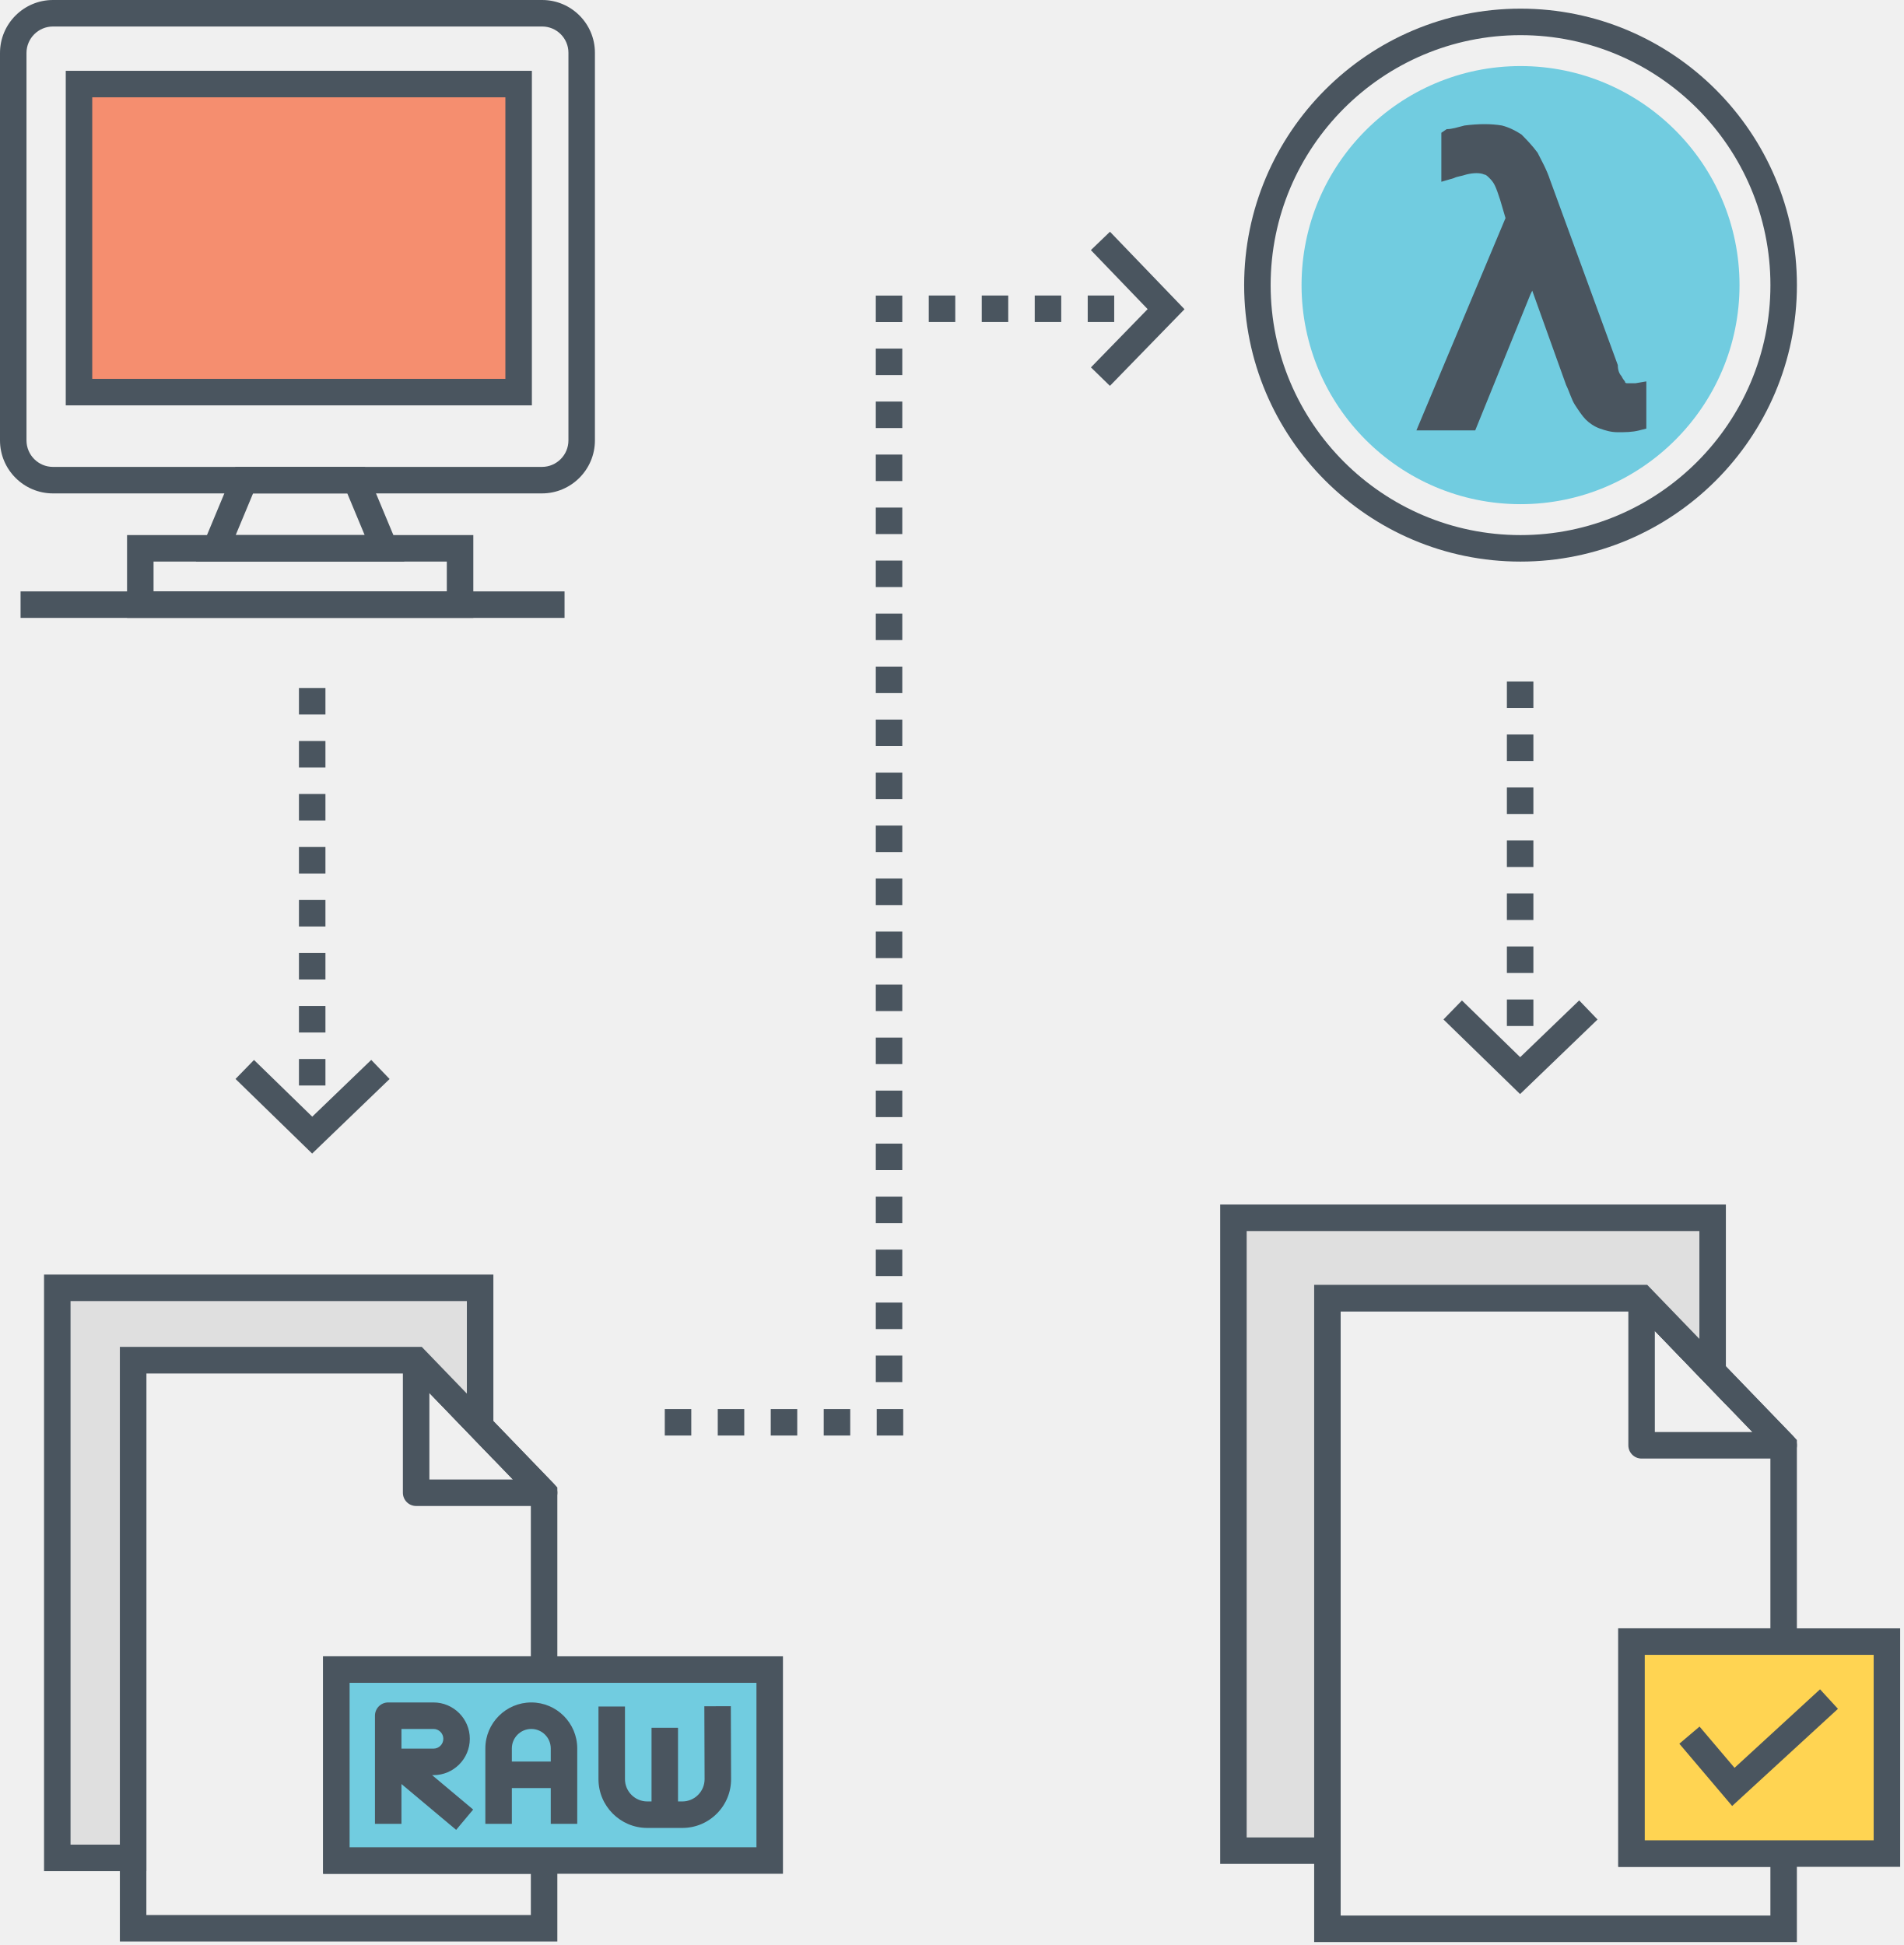
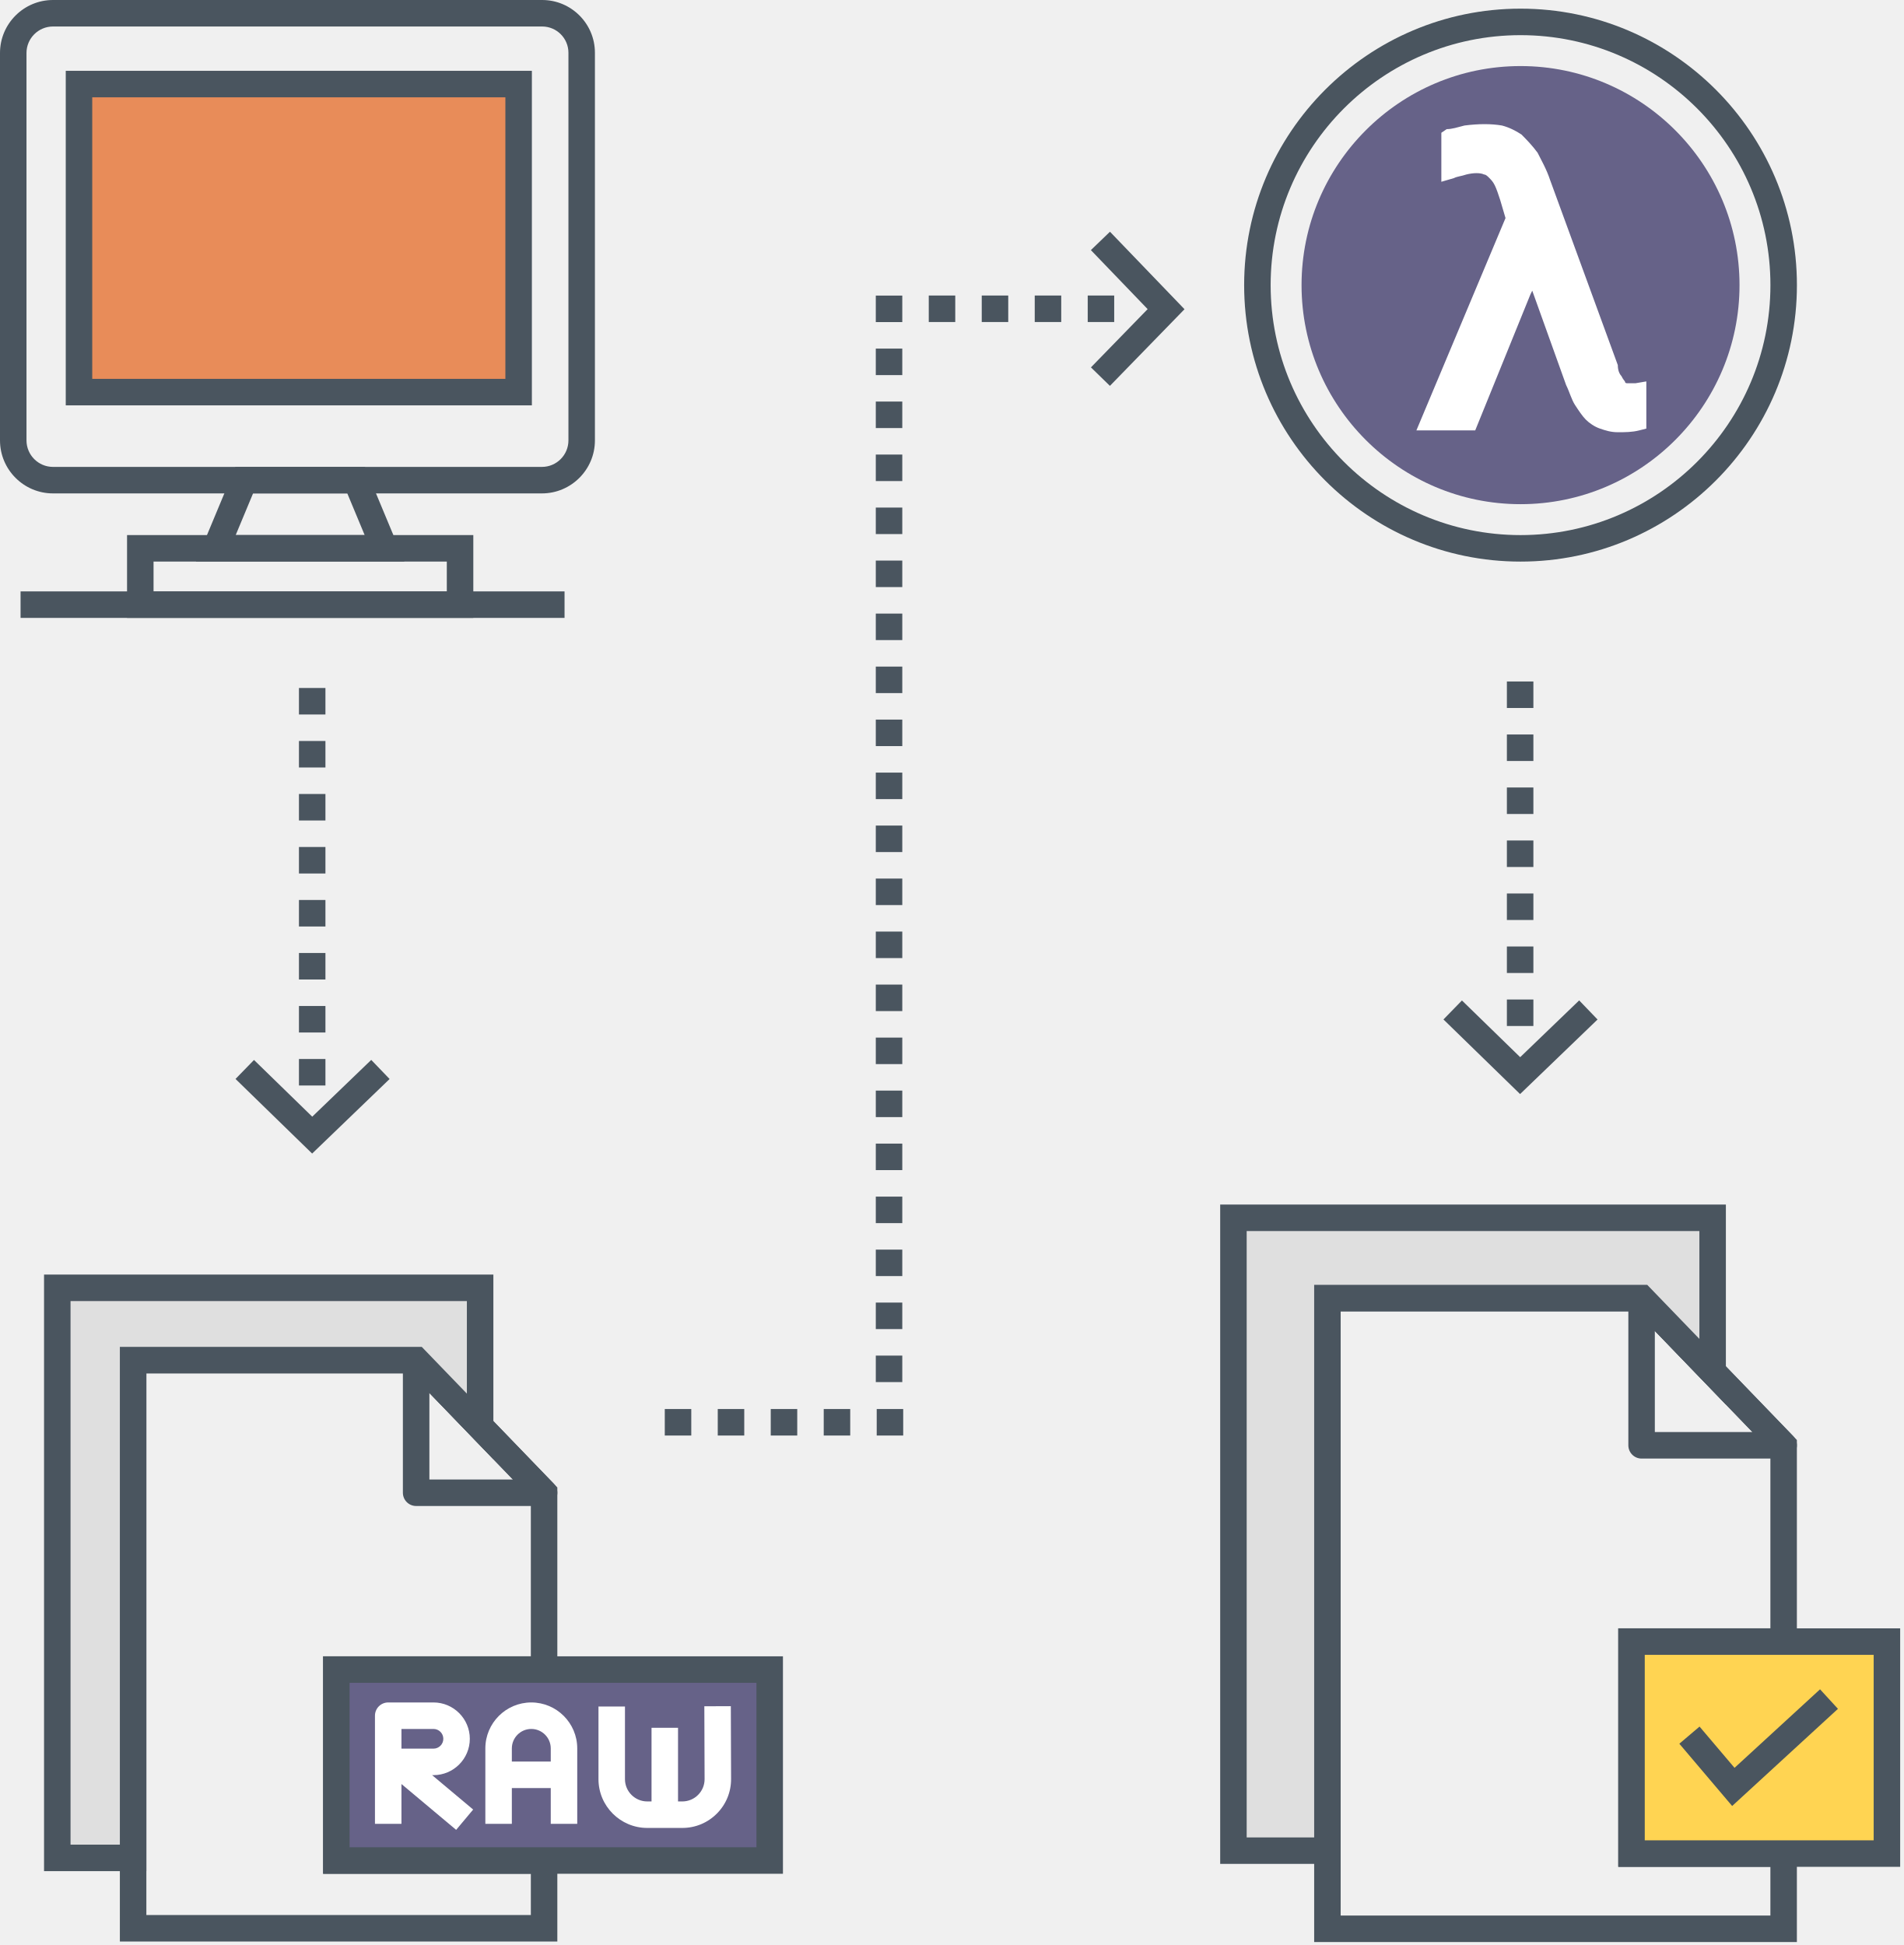
<svg xmlns="http://www.w3.org/2000/svg" width="414px" height="423px" viewBox="0 0 414 423" version="1.1">
  <g id="Page-1" stroke="none" stroke-width="1" fill="none" fill-rule="evenodd">
-     <g id="built-for-devs" transform="translate(-317, -5707)" fill-rule="nonzero">
-       <g id="lambdas" transform="translate(317, 5707)">
-         <g id="REINFORCEMENT-LEARNING">
-           <g id="Group-2">
-             <rect id="Rectangle" fill="#F58E6F" x="17.179" y="18.283" width="95.6" height="66.992" />
-             <path d="M117.896,0 L11.523,0 C5.169,0 0,5.169 0,11.521 L0,95.778 C0,102.134 5.169,107.306 11.523,107.306 L117.846,107.306 C124.199,107.306 129.368,102.134 129.368,95.778 L129.368,11.472 C129.368,5.146 124.222,0 117.896,0 Z M123.608,95.778 C123.608,98.956 121.023,101.542 117.847,101.542 L11.523,101.542 C8.346,101.542 5.761,98.956 5.761,95.778 L5.761,11.521 C5.761,8.346 8.346,5.763 11.523,5.763 L117.895,5.763 C121.045,5.763 123.608,8.325 123.608,11.472 L123.608,95.778 L123.608,95.778 Z" id="Shape" fill="#4A555F" />
-             <path d="M14.299,15.401 L14.299,88.157 L115.658,88.157 L115.658,15.401 L14.299,15.401 L14.299,15.401 Z M109.897,82.394 L20.059,82.394 L20.059,21.164 L109.897,21.164 L109.897,82.394 Z" id="Shape" fill="#4A555F" />
-             <path d="M79.361,101.539 L51.189,101.539 L42.61,122.129 L87.939,122.129 L79.361,101.539 Z M51.254,116.367 L55.03,107.303 L75.521,107.303 L79.297,116.367 L51.254,116.367 Z" id="Shape" fill="#4A555F" />
-             <path d="M27.628,116.367 L27.628,134.381 L102.923,134.381 L102.923,116.367 L27.628,116.367 Z M97.162,128.618 L33.389,128.618 L33.389,122.13 L97.162,122.13 L97.162,128.618 Z" id="Shape" fill="#4A555F" />
-             <rect id="Rectangle" fill="#4A555F" x="4.473" y="128.618" width="118.289" height="5.763" />
-           </g>
-           <path d="M156.08,312.2 L161.841,312.2 L161.841,306.436 L156.08,306.436 L156.08,312.2 Z M144.559,312.2 L150.32,312.2 L150.32,306.436 L144.559,306.436 L144.559,312.2 Z M179.123,312.2 L184.884,312.2 L184.884,306.436 L179.123,306.436 L179.123,312.2 Z M190.645,306.436 L190.645,312.2 L196.406,312.2 L196.406,306.436 L190.645,306.436 Z M167.602,312.2 L173.363,312.2 L173.363,306.436 L167.602,306.436 L167.602,312.2 Z" id="Shape" fill="#4A555F" />
-           <path d="M196.206,110.389 L190.445,110.389 L190.445,116.152 L196.206,116.152 L196.206,110.389 Z M196.206,133.442 L190.445,133.442 L190.445,139.205 L196.206,139.205 L196.206,133.442 Z M196.206,121.915 L190.445,121.915 L190.445,127.679 L196.206,127.679 L196.206,121.915 Z M196.206,156.496 L190.445,156.496 L190.445,162.259 L196.206,162.259 L196.206,156.496 Z M196.206,144.969 L190.445,144.969 L190.445,150.732 L196.206,150.732 L196.206,144.969 Z M196.206,168.022 L190.445,168.022 L190.445,173.786 L196.206,173.786 L196.206,168.022 Z M196.206,64.282 L190.445,64.282 L190.445,70.045 L196.206,70.045 L196.206,64.282 Z M196.206,98.862 L190.445,98.862 L190.445,104.625 L196.206,104.625 L196.206,98.862 Z M196.206,75.808 L190.445,75.808 L190.445,81.572 L196.206,81.572 L196.206,75.808 Z M196.206,87.335 L190.445,87.335 L190.445,93.098 L196.206,93.098 L196.206,87.335 Z M190.446,231.42 L196.206,231.42 L196.206,225.657 L190.446,225.657 L190.446,231.42 Z M190.446,219.894 L196.206,219.894 L196.206,214.13 L190.446,214.13 L190.446,219.894 Z M196.206,185.312 L196.206,179.549 L190.445,179.549 L190.446,185.312 L196.206,185.312 Z M190.446,208.366 L196.206,208.366 L196.206,202.603 L190.446,202.603 L190.446,208.366 Z M190.446,254.474 L196.206,254.474 L196.206,248.71 L190.446,248.71 L190.446,254.474 Z M190.446,196.839 L196.206,196.839 L196.206,191.076 L190.446,191.076 L190.446,196.839 Z M190.446,242.946 L196.206,242.946 L196.206,237.183 L190.446,237.183 L190.446,242.946 Z M190.446,289.054 L196.206,289.054 L196.206,283.291 L190.446,283.291 L190.446,289.054 Z M190.446,300.581 L196.206,300.581 L196.206,294.817 L190.446,294.817 L190.446,300.581 Z M190.446,277.527 L196.206,277.527 L196.206,271.764 L190.446,271.764 L190.446,277.527 Z M190.446,266.001 L196.206,266.001 L196.206,260.237 L190.446,260.237 L190.446,266.001 Z" id="Shape" fill="#4A555F" />
-           <path d="M213.485,70.034 L219.246,70.034 L219.246,64.27 L213.485,64.27 L213.485,70.034 Z M201.964,70.034 L207.725,70.034 L207.725,64.27 L201.964,64.27 L201.964,70.034 Z M236.529,64.27 L236.529,70.034 L242.289,70.034 L242.289,64.27 L236.529,64.27 Z M225.007,70.034 L230.768,70.034 L230.768,64.27 L225.007,64.27 L225.007,70.034 Z" id="Shape" fill="#4A555F" />
-           <g id="Group" transform="translate(265.334, 261.9716)">
-             <path d="M125.405,97.92 L125.405,51.201 L92.861,17.45 L20.437,17.45 L20.437,160.384 L125.405,160.384 L125.405,138.264 L92.326,138.264 L92.326,97.92 L125.405,97.92 L125.405,97.92 Z M119.645,144.028 L119.645,154.622 L26.198,154.622 L26.198,23.215 L90.415,23.215 L119.645,53.528 L119.645,92.157 L86.566,92.157 L86.566,144.028 L119.645,144.028 L119.645,144.028 Z" id="Shape" fill="#4A555F" />
-             <path d="M124.604,50.354 L93.709,18.336 C92.895,17.493 91.65,17.223 90.558,17.666 C89.47,18.106 88.757,19.163 88.757,20.338 L88.757,52.356 C88.757,53.948 90.046,55.238 91.637,55.238 L122.532,55.238 C123.688,55.238 124.732,54.546 125.183,53.482 C125.634,52.418 125.406,51.186 124.604,50.354 Z M94.517,49.474 L94.517,27.471 L115.748,49.474 L94.517,49.474 Z" id="Shape" fill="#4A555F" />
-             <polygon id="Path" fill="#DFDFDF" points="2.88 2.882 2.88 140.511 23.316 140.511 23.316 20.338 91.637 20.338 107.084 36.347 107.084 2.882" />
-             <path d="M2.84217094e-14,0 L2.84217094e-14,143.392 L26.197,143.392 L26.197,23.219 L90.415,23.219 L109.965,43.48 L109.965,0 L2.84217094e-14,0 Z M104.204,29.212 L92.859,17.455 L20.436,17.455 L20.436,137.629 L5.76,137.629 L5.76,5.763 L104.204,5.763 L104.204,29.212 L104.204,29.212 Z" id="Shape" fill="#4A555F" />
-             <rect id="Rectangle" fill="#FFD452" x="89.446" y="95.046" width="55.539" height="46.1" />
-             <path d="M86.565,92.164 L86.565,144.028 L147.865,144.028 L147.865,92.164 L86.565,92.164 Z M142.104,138.264 L92.326,138.264 L92.326,97.927 L142.104,97.927 L142.104,138.264 Z" id="Shape" fill="#4A555F" />
-             <polygon id="Path" fill="#4A555F" points="130.441 105.421 111.847 122.498 104.238 113.525 99.846 117.253 111.33 130.796 134.336 109.666" />
-           </g>
-           <g id="Group-3" transform="translate(9.577253, 277.1932)">
-             <path d="M111.617,88.78 L111.617,46.294 L82.135,15.721 L16.488,15.721 L16.488,145.051 L111.617,145.051 L111.617,124.553 L66.446,124.553 L66.446,88.781 L111.617,88.781 L111.617,88.78 Z M105.857,130.315 L105.857,139.286 L22.249,139.286 L22.249,21.484 L79.689,21.484 L105.857,48.621 L105.857,83.018 L60.686,83.018 L60.686,130.316 L105.857,130.316 L105.857,130.315 Z" id="Shape" fill="#4A555F" />
-             <path d="M110.815,45.447 L82.985,16.605 C82.171,15.762 80.924,15.495 79.833,15.935 C78.745,16.375 78.032,17.433 78.032,18.607 L78.032,47.449 C78.032,49.041 79.321,50.331 80.913,50.331 L108.743,50.331 C109.9,50.331 110.943,49.639 111.395,48.575 C111.846,47.511 111.617,46.279 110.815,45.447 Z M83.793,44.567 L83.793,25.741 L101.959,44.567 L83.793,44.567 Z" id="Shape" fill="#4A555F" />
-             <polygon id="Path" fill="#DFDFDF" points="2.88 2.882 2.88 126.862 19.368 126.862 19.368 18.606 80.912 18.606 94.828 33.028 94.828 2.882" />
-             <path d="M2.13162821e-14,0 L2.13162821e-14,129.742 L22.248,129.742 L22.248,21.488 L79.69,21.488 L97.708,40.161 L97.708,0 L2.13162821e-14,0 Z M91.947,25.894 L82.135,15.725 L16.487,15.725 L16.487,123.98 L5.761,123.98 L5.761,5.764 L91.947,5.764 L91.947,25.894 Z" id="Shape" fill="#4A555F" />
-             <rect id="Rectangle" fill="#71CCE0" x="63.564" y="85.906" width="94.233" height="41.528" />
-             <path d="M60.684,83.024 L60.684,130.316 L160.678,130.316 L160.678,83.024 L60.684,83.024 Z M154.917,124.552 L66.445,124.552 L66.445,88.787 L154.917,88.787 L154.917,124.552 L154.917,124.552 Z" id="Shape" fill="#4A555F" />
-             <path d="M84.389,108.866 L84.686,108.866 C89.042,108.866 92.586,105.32 92.586,100.962 C92.586,96.603 89.042,93.057 84.686,93.057 L74.84,93.057 C73.249,93.057 71.96,94.347 71.96,95.938 L71.96,119.461 L77.721,119.461 L77.721,110.796 L89.614,120.766 L93.313,116.348 L84.389,108.866 Z M77.721,98.82 L84.687,98.82 C85.866,98.82 86.826,99.781 86.826,100.962 C86.826,102.142 85.866,103.102 84.687,103.102 L77.721,103.102 L77.721,98.82 Z" id="Shape" fill="#4A555F" />
-             <path d="M105.955,93.057 C100.446,93.057 95.964,97.542 95.964,103.053 L95.964,119.461 L101.725,119.461 L101.725,103.053 C101.725,100.72 103.623,98.82 105.955,98.82 C108.288,98.82 110.186,100.72 110.186,103.053 L110.186,119.461 L115.946,119.461 L115.946,103.053 C115.946,97.542 111.465,93.057 105.955,93.057 Z" id="Path" fill="#4A555F" />
-             <path d="M149.345,93.868 L143.584,93.888 L143.639,109.72 C143.644,111.019 143.142,112.239 142.225,113.159 C141.31,114.078 140.091,114.585 138.794,114.585 L131.169,114.585 C128.498,114.585 126.324,112.411 126.324,109.738 L126.324,93.944 L120.564,93.944 L120.564,109.738 C120.564,115.589 125.321,120.348 131.169,120.348 L138.794,120.348 C141.634,120.348 144.302,119.24 146.306,117.227 C148.311,115.215 149.41,112.541 149.4,109.7 L149.345,93.868 Z" id="Path" fill="#4A555F" />
-             <rect id="Rectangle" fill="#4A555F" x="132.101" y="98.569" width="5.761" height="18.897" />
-             <rect id="Rectangle" fill="#4A555F" x="98.844" y="105.912" width="14.222" height="5.763" />
-           </g>
-           <path d="M65.008,213.021 L70.768,213.021 L70.768,207.257 L65.008,207.257 L65.008,213.021 Z M65.008,224.548 L70.768,224.548 L70.768,218.785 L65.008,218.785 L65.008,224.548 Z M65.008,236.075 L70.768,236.075 L70.768,230.311 L65.008,230.311 L65.008,236.075 Z M65.008,201.494 L70.768,201.494 L70.768,195.73 L65.008,195.73 L65.008,201.494 Z M65.008,166.914 L70.768,166.914 L70.768,161.15 L65.008,161.15 L65.008,166.914 Z M65.008,149.623 L65.008,155.387 L70.768,155.387 L70.768,149.623 L65.008,149.623 Z M65.008,189.968 L70.768,189.968 L70.768,184.204 L65.008,184.204 L65.008,189.968 Z M65.008,178.44 L70.768,178.44 L70.768,172.677 L65.008,172.677 L65.008,178.44 Z" id="Shape" fill="#4A555F" />
-           <polygon id="Path" fill="#4A555F" points="80.727 230.509 67.899 242.856 55.233 230.521 51.214 234.65 67.877 250.877 84.721 234.662" />
-           <path d="M327.679,200.081 L333.44,200.081 L333.44,194.317 L327.679,194.317 L327.679,200.081 Z M327.679,211.607 L333.44,211.607 L333.44,205.844 L327.679,205.844 L327.679,211.607 Z M327.679,223.134 L333.44,223.134 L333.44,217.371 L327.679,217.371 L327.679,223.134 Z M327.679,148.21 L327.679,153.974 L333.44,153.974 L333.44,148.21 L327.679,148.21 Z M327.679,165.5 L333.44,165.5 L333.44,159.737 L327.679,159.737 L327.679,165.5 Z M327.679,188.554 L333.44,188.554 L333.44,182.79 L327.679,182.79 L327.679,188.554 Z M327.679,177.027 L333.44,177.027 L333.44,171.264 L327.679,171.264 L327.679,177.027 Z" id="Shape" fill="#4A555F" />
-           <polygon id="Path" fill="#4A555F" points="343.398 217.569 330.571 229.917 317.905 217.582 313.886 221.711 330.548 237.938 347.393 221.723" />
-           <polygon id="Path" fill="#4A555F" points="241.368 50.398 237.217 54.394 249.559 67.227 237.229 79.898 241.356 83.919 257.576 67.25" />
-           <path d="M330.646,1.882 C297.507,1.882 270.545,28.855 270.545,62.009 C270.545,95.164 297.506,122.136 330.646,122.136 C363.785,122.136 390.746,95.163 390.746,62.009 C390.746,28.855 363.785,1.882 330.646,1.882 Z M330.646,116.373 C300.683,116.373 276.306,91.986 276.306,62.009 C276.306,32.033 300.683,7.645 330.646,7.645 C360.608,7.645 384.986,32.033 384.986,62.009 C384.986,91.985 360.608,116.373 330.646,116.373 Z" id="Shape" fill="#4A555F" />
-           <path d="M330.646,14.368 C304.388,14.368 283.027,35.74 283.027,62.008 C283.027,88.276 304.389,109.648 330.646,109.648 C356.902,109.648 378.265,88.276 378.265,62.008 C378.265,35.74 356.902,14.368 330.646,14.368 Z" id="Path" fill="#71CCE0" />
+     <g id="t-lambdas" fill-rule="nonzero">
+       <g id="REINFORCEMENT-LEARNING">
+         <g id="Group-2">
+           <rect id="Rectangle" fill="#E88C59" x="17.179" y="18.283" width="95.6" height="66.992" />
+           <path d="M117.896,0 L11.523,0 C5.169,0 0,5.169 0,11.521 L0,95.778 C0,102.134 5.169,107.306 11.523,107.306 L117.846,107.306 C124.199,107.306 129.368,102.134 129.368,95.778 L129.368,11.472 C129.368,5.146 124.222,0 117.896,0 Z M123.608,95.778 C123.608,98.956 121.023,101.542 117.847,101.542 L11.523,101.542 C8.346,101.542 5.761,98.956 5.761,95.778 L5.761,11.521 C5.761,8.346 8.346,5.763 11.523,5.763 L117.895,5.763 C121.045,5.763 123.608,8.325 123.608,11.472 L123.608,95.778 L123.608,95.778 Z" id="Shape" fill="#4A555F" />
+           <path d="M14.299,15.401 L14.299,88.157 L115.658,88.157 L115.658,15.401 L14.299,15.401 L14.299,15.401 Z M109.897,82.394 L20.059,82.394 L20.059,21.164 L109.897,21.164 L109.897,82.394 Z" id="Shape" fill="#4A555F" />
+           <path d="M79.361,101.539 L51.189,101.539 L42.61,122.129 L87.939,122.129 L79.361,101.539 Z M51.254,116.367 L55.03,107.303 L75.521,107.303 L79.297,116.367 L51.254,116.367 Z" id="Shape" fill="#4A555F" />
+           <path d="M27.628,116.367 L27.628,134.381 L102.923,134.381 L102.923,116.367 L27.628,116.367 Z M97.162,128.618 L33.389,128.618 L33.389,122.13 L97.162,122.13 L97.162,128.618 Z" id="Shape" fill="#4A555F" />
+           <rect id="Rectangle" fill="#4A555F" x="4.473" y="128.618" width="118.289" height="5.763" />
        </g>
-         <g id="Lambda" transform="translate(308, 27)" fill="#4A555F">
-           <path d="M47.674,56.343 C47.674,56.343 47.287,56.343 47.287,56.343 L46.512,56.343 C46.124,56.343 45.736,56.343 45.736,56.343 C45.736,56.343 45.349,56.343 45.349,55.948 C45.349,55.948 44.961,55.554 44.574,54.764 C44.186,54.37 43.798,53.58 43.798,52.396 L29.07,12.137 C28.295,9.769 27.132,7.795 26.357,6.216 C25.194,4.638 24.031,3.454 22.868,2.27 C21.705,1.48 20.155,0.691 18.605,0.296 C16.279,-0.099 13.566,-0.099 10.465,0.296 C8.915,0.691 7.752,1.085 6.589,1.085 L5.426,1.875 L5.426,12.532 L8.14,11.742 C8.915,11.348 9.69,11.348 10.853,10.953 C12.403,10.558 13.953,10.558 14.729,10.953 C15.116,10.953 15.504,11.348 15.891,11.742 C16.279,12.137 16.667,12.532 17.054,13.321 C17.442,14.11 17.829,15.295 18.217,16.479 L19.38,20.426 L0,66.605 L12.791,66.605 L24.806,37.003 L25.194,36.214 L32.558,56.738 C33.333,58.317 33.721,59.895 34.496,61.08 C35.271,62.264 36.047,63.448 36.822,64.237 C37.597,65.027 38.76,65.816 39.922,66.211 C41.085,66.605 42.248,67 43.798,67 C45.349,67 46.899,67 48.45,66.605 L50,66.211 L50,55.948 L47.674,56.343 Z" id="Path" />
+         <path d="M156.08,312.2 L161.841,312.2 L161.841,306.436 L156.08,306.436 L156.08,312.2 Z M144.559,312.2 L150.32,312.2 L150.32,306.436 L144.559,306.436 L144.559,312.2 Z M179.123,312.2 L184.884,312.2 L184.884,306.436 L179.123,306.436 L179.123,312.2 Z M190.645,306.436 L190.645,312.2 L196.406,312.2 L196.406,306.436 L190.645,306.436 Z M167.602,312.2 L173.363,312.2 L173.363,306.436 L167.602,306.436 L167.602,312.2 Z" id="Shape" fill="#4A555F" />
+         <path d="M196.206,110.389 L190.445,110.389 L190.445,116.152 L196.206,116.152 L196.206,110.389 Z M196.206,133.442 L190.445,133.442 L190.445,139.205 L196.206,139.205 L196.206,133.442 Z M196.206,121.915 L190.445,121.915 L190.445,127.679 L196.206,127.679 L196.206,121.915 Z M196.206,156.496 L190.445,156.496 L190.445,162.259 L196.206,162.259 L196.206,156.496 Z M196.206,144.969 L190.445,144.969 L190.445,150.732 L196.206,150.732 L196.206,144.969 Z M196.206,168.022 L190.445,168.022 L190.445,173.786 L196.206,173.786 L196.206,168.022 Z M196.206,64.282 L190.445,64.282 L190.445,70.045 L196.206,70.045 L196.206,64.282 Z M196.206,98.862 L190.445,98.862 L190.445,104.625 L196.206,104.625 L196.206,98.862 Z M196.206,75.808 L190.445,75.808 L190.445,81.572 L196.206,81.572 L196.206,75.808 Z M196.206,87.335 L190.445,87.335 L190.445,93.098 L196.206,93.098 L196.206,87.335 Z M190.446,231.42 L196.206,231.42 L196.206,225.657 L190.446,225.657 L190.446,231.42 Z M190.446,219.894 L196.206,219.894 L196.206,214.13 L190.446,214.13 L190.446,219.894 Z M196.206,185.312 L196.206,179.549 L190.445,179.549 L190.446,185.312 L196.206,185.312 Z M190.446,208.366 L196.206,208.366 L196.206,202.603 L190.446,202.603 L190.446,208.366 Z M190.446,254.474 L196.206,254.474 L196.206,248.71 L190.446,248.71 L190.446,254.474 Z M190.446,196.839 L196.206,196.839 L196.206,191.076 L190.446,191.076 L190.446,196.839 Z M190.446,242.946 L196.206,242.946 L196.206,237.183 L190.446,237.183 L190.446,242.946 Z M190.446,289.054 L196.206,289.054 L196.206,283.291 L190.446,283.291 L190.446,289.054 Z M190.446,300.581 L196.206,300.581 L196.206,294.817 L190.446,294.817 L190.446,300.581 Z M190.446,277.527 L196.206,277.527 L196.206,271.764 L190.446,271.764 L190.446,277.527 Z M190.446,266.001 L196.206,266.001 L196.206,260.237 L190.446,260.237 L190.446,266.001 Z" id="Shape" fill="#4A555F" />
+         <path d="M213.485,70.034 L219.246,70.034 L219.246,64.27 L213.485,64.27 L213.485,70.034 Z M201.964,70.034 L207.725,70.034 L207.725,64.27 L201.964,64.27 L201.964,70.034 Z M236.529,64.27 L236.529,70.034 L242.289,70.034 L242.289,64.27 L236.529,64.27 Z M225.007,70.034 L230.768,70.034 L230.768,64.27 L225.007,64.27 L225.007,70.034 Z" id="Shape" fill="#4A555F" />
+         <g id="Group" transform="translate(265.334, 261.9716)">
+           <path d="M125.405,97.92 L125.405,51.201 L92.861,17.45 L20.437,17.45 L20.437,160.384 L125.405,160.384 L125.405,138.264 L92.326,138.264 L92.326,97.92 L125.405,97.92 L125.405,97.92 Z M119.645,144.028 L119.645,154.622 L26.198,154.622 L26.198,23.215 L90.415,23.215 L119.645,53.528 L119.645,92.157 L86.566,92.157 L86.566,144.028 L119.645,144.028 L119.645,144.028 Z" id="Shape" fill="#4A555F" />
+           <path d="M124.604,50.354 L93.709,18.336 C92.895,17.493 91.65,17.223 90.558,17.666 C89.47,18.106 88.757,19.163 88.757,20.338 L88.757,52.356 C88.757,53.948 90.046,55.238 91.637,55.238 L122.532,55.238 C123.688,55.238 124.732,54.546 125.183,53.482 C125.634,52.418 125.406,51.186 124.604,50.354 Z M94.517,49.474 L94.517,27.471 L115.748,49.474 L94.517,49.474 Z" id="Shape" fill="#4A555F" />
+           <polygon id="Path" fill="#DFDFDF" points="2.88 2.882 2.88 140.511 23.316 140.511 23.316 20.338 91.637 20.338 107.084 36.347 107.084 2.882" />
+           <path d="M2.84217094e-14,0 L2.84217094e-14,143.392 L26.197,143.392 L26.197,23.219 L90.415,23.219 L109.965,43.48 L109.965,0 L2.84217094e-14,0 Z M104.204,29.212 L92.859,17.455 L20.436,17.455 L20.436,137.629 L5.76,137.629 L5.76,5.763 L104.204,5.763 L104.204,29.212 L104.204,29.212 Z" id="Shape" fill="#4A555F" />
+           <rect id="Rectangle" fill="#FFD452" x="89.446" y="95.046" width="55.539" height="46.1" />
+           <path d="M86.565,92.164 L86.565,144.028 L147.865,144.028 L147.865,92.164 L86.565,92.164 Z M142.104,138.264 L92.326,138.264 L92.326,97.927 L142.104,97.927 L142.104,138.264 Z" id="Shape" fill="#4A555F" />
+           <polygon id="Path" fill="#4A555F" points="130.441 105.421 111.847 122.498 104.238 113.525 99.846 117.253 111.33 130.796 134.336 109.666" />
        </g>
+         <g id="Group-3" transform="translate(9.577253, 277.1932)">
+           <path d="M111.617,88.78 L111.617,46.294 L82.135,15.721 L16.488,15.721 L16.488,145.051 L111.617,145.051 L111.617,124.553 L66.446,124.553 L66.446,88.781 L111.617,88.781 L111.617,88.78 Z M105.857,130.315 L105.857,139.286 L22.249,139.286 L22.249,21.484 L79.689,21.484 L105.857,48.621 L105.857,83.018 L60.686,83.018 L60.686,130.316 L105.857,130.316 L105.857,130.315 Z" id="Shape" fill="#4A555F" />
+           <path d="M110.815,45.447 L82.985,16.605 C82.171,15.762 80.924,15.495 79.833,15.935 C78.745,16.375 78.032,17.433 78.032,18.607 L78.032,47.449 C78.032,49.041 79.321,50.331 80.913,50.331 L108.743,50.331 C109.9,50.331 110.943,49.639 111.395,48.575 C111.846,47.511 111.617,46.279 110.815,45.447 Z M83.793,44.567 L83.793,25.741 L101.959,44.567 L83.793,44.567 Z" id="Shape" fill="#4A555F" />
+           <polygon id="Path" fill="#DFDFDF" points="2.88 2.882 2.88 126.862 19.368 126.862 19.368 18.606 80.912 18.606 94.828 33.028 94.828 2.882" />
+           <path d="M2.13162821e-14,0 L2.13162821e-14,129.742 L22.248,129.742 L22.248,21.488 L79.69,21.488 L97.708,40.161 L97.708,0 L2.13162821e-14,0 Z M91.947,25.894 L82.135,15.725 L16.487,15.725 L16.487,123.98 L5.761,123.98 L5.761,5.764 L91.947,5.764 L91.947,25.894 Z" id="Shape" fill="#4A555F" />
+           <rect id="Rectangle" fill="#666288" x="63.564" y="85.906" width="94.233" height="41.528" />
+           <path d="M60.684,83.024 L60.684,130.316 L160.678,130.316 L160.678,83.024 L60.684,83.024 Z M154.917,124.552 L66.445,124.552 L66.445,88.787 L154.917,88.787 L154.917,124.552 L154.917,124.552 Z" id="Shape" fill="#4A555F" />
+           <path d="M84.389,108.866 L84.686,108.866 C89.042,108.866 92.586,105.32 92.586,100.962 C92.586,96.603 89.042,93.057 84.686,93.057 L74.84,93.057 C73.249,93.057 71.96,94.347 71.96,95.938 L71.96,119.461 L77.721,119.461 L77.721,110.796 L89.614,120.766 L93.313,116.348 L84.389,108.866 Z M77.721,98.82 L84.687,98.82 C85.866,98.82 86.826,99.781 86.826,100.962 C86.826,102.142 85.866,103.102 84.687,103.102 L77.721,103.102 L77.721,98.82 Z" id="Shape" fill="#FFFFFF" />
+           <path d="M105.955,93.057 C100.446,93.057 95.964,97.542 95.964,103.053 L95.964,119.461 L101.725,119.461 L101.725,103.053 C101.725,100.72 103.623,98.82 105.955,98.82 C108.288,98.82 110.186,100.72 110.186,103.053 L110.186,119.461 L115.946,119.461 L115.946,103.053 C115.946,97.542 111.465,93.057 105.955,93.057 Z" id="Path" fill="#FFFFFF" />
+           <path d="M149.345,93.868 L143.584,93.888 L143.639,109.72 C143.644,111.019 143.142,112.239 142.225,113.159 C141.31,114.078 140.091,114.585 138.794,114.585 L131.169,114.585 C128.498,114.585 126.324,112.411 126.324,109.738 L126.324,93.944 L120.564,93.944 L120.564,109.738 C120.564,115.589 125.321,120.348 131.169,120.348 L138.794,120.348 C141.634,120.348 144.302,119.24 146.306,117.227 C148.311,115.215 149.41,112.541 149.4,109.7 L149.345,93.868 Z" id="Path" fill="#FFFFFF" />
+           <rect id="Rectangle" fill="#FFFFFF" x="132.101" y="98.569" width="5.761" height="18.897" />
+           <rect id="Rectangle" fill="#FFFFFF" x="98.844" y="105.912" width="14.222" height="5.763" />
+         </g>
+         <path d="M65.008,213.021 L70.768,213.021 L70.768,207.257 L65.008,207.257 L65.008,213.021 Z M65.008,224.548 L70.768,224.548 L70.768,218.785 L65.008,218.785 L65.008,224.548 Z M65.008,236.075 L70.768,236.075 L70.768,230.311 L65.008,230.311 L65.008,236.075 Z M65.008,201.494 L70.768,201.494 L70.768,195.73 L65.008,195.73 L65.008,201.494 Z M65.008,166.914 L70.768,166.914 L70.768,161.15 L65.008,161.15 L65.008,166.914 Z M65.008,149.623 L65.008,155.387 L70.768,155.387 L70.768,149.623 L65.008,149.623 Z M65.008,189.968 L70.768,189.968 L70.768,184.204 L65.008,184.204 L65.008,189.968 Z M65.008,178.44 L70.768,178.44 L70.768,172.677 L65.008,172.677 L65.008,178.44 Z" id="Shape" fill="#4A555F" />
+         <polygon id="Path" fill="#4A555F" points="80.727 230.509 67.899 242.856 55.233 230.521 51.214 234.65 67.877 250.877 84.721 234.662" />
+         <path d="M327.679,200.081 L333.44,200.081 L333.44,194.317 L327.679,194.317 L327.679,200.081 Z M327.679,211.607 L333.44,211.607 L333.44,205.844 L327.679,205.844 L327.679,211.607 Z M327.679,223.134 L333.44,223.134 L333.44,217.371 L327.679,217.371 L327.679,223.134 Z M327.679,148.21 L327.679,153.974 L333.44,153.974 L333.44,148.21 L327.679,148.21 Z M327.679,165.5 L333.44,165.5 L333.44,159.737 L327.679,159.737 L327.679,165.5 Z M327.679,188.554 L333.44,188.554 L333.44,182.79 L327.679,182.79 L327.679,188.554 Z M327.679,177.027 L333.44,177.027 L333.44,171.264 L327.679,171.264 L327.679,177.027 Z" id="Shape" fill="#4A555F" />
+         <polygon id="Path" fill="#4A555F" points="343.398 217.569 330.571 229.917 317.905 217.582 313.886 221.711 330.548 237.938 347.393 221.723" />
+         <polygon id="Path" fill="#4A555F" points="241.368 50.398 237.217 54.394 249.559 67.227 237.229 79.898 241.356 83.919 257.576 67.25" />
+         <path d="M330.646,1.882 C297.507,1.882 270.545,28.855 270.545,62.009 C270.545,95.164 297.506,122.136 330.646,122.136 C363.785,122.136 390.746,95.163 390.746,62.009 C390.746,28.855 363.785,1.882 330.646,1.882 Z M330.646,116.373 C300.683,116.373 276.306,91.986 276.306,62.009 C276.306,32.033 300.683,7.645 330.646,7.645 C360.608,7.645 384.986,32.033 384.986,62.009 C384.986,91.985 360.608,116.373 330.646,116.373 Z" id="Shape" fill="#4A555F" />
+         <path d="M330.646,14.368 C304.388,14.368 283.027,35.74 283.027,62.008 C283.027,88.276 304.389,109.648 330.646,109.648 C356.902,109.648 378.265,88.276 378.265,62.008 C378.265,35.74 356.902,14.368 330.646,14.368 Z" id="Path" fill="#666288" />
+       </g>
+       <g id="Lambda" transform="translate(308, 27)" fill="#FFFFFF">
+         <path d="M47.674,56.343 C47.674,56.343 47.287,56.343 47.287,56.343 L46.512,56.343 C46.124,56.343 45.736,56.343 45.736,56.343 C45.736,56.343 45.349,56.343 45.349,55.948 C45.349,55.948 44.961,55.554 44.574,54.764 C44.186,54.37 43.798,53.58 43.798,52.396 L29.07,12.137 C28.295,9.769 27.132,7.795 26.357,6.216 C25.194,4.638 24.031,3.454 22.868,2.27 C21.705,1.48 20.155,0.691 18.605,0.296 C16.279,-0.099 13.566,-0.099 10.465,0.296 C8.915,0.691 7.752,1.085 6.589,1.085 L5.426,1.875 L5.426,12.532 L8.14,11.742 C8.915,11.348 9.69,11.348 10.853,10.953 C12.403,10.558 13.953,10.558 14.729,10.953 C15.116,10.953 15.504,11.348 15.891,11.742 C16.279,12.137 16.667,12.532 17.054,13.321 C17.442,14.11 17.829,15.295 18.217,16.479 L19.38,20.426 L0,66.605 L12.791,66.605 L24.806,37.003 L25.194,36.214 L32.558,56.738 C33.333,58.317 33.721,59.895 34.496,61.08 C35.271,62.264 36.047,63.448 36.822,64.237 C37.597,65.027 38.76,65.816 39.922,66.211 C41.085,66.605 42.248,67 43.798,67 C45.349,67 46.899,67 48.45,66.605 L50,66.211 L50,55.948 L47.674,56.343 Z" id="Path" />
      </g>
    </g>
  </g>
</svg>
